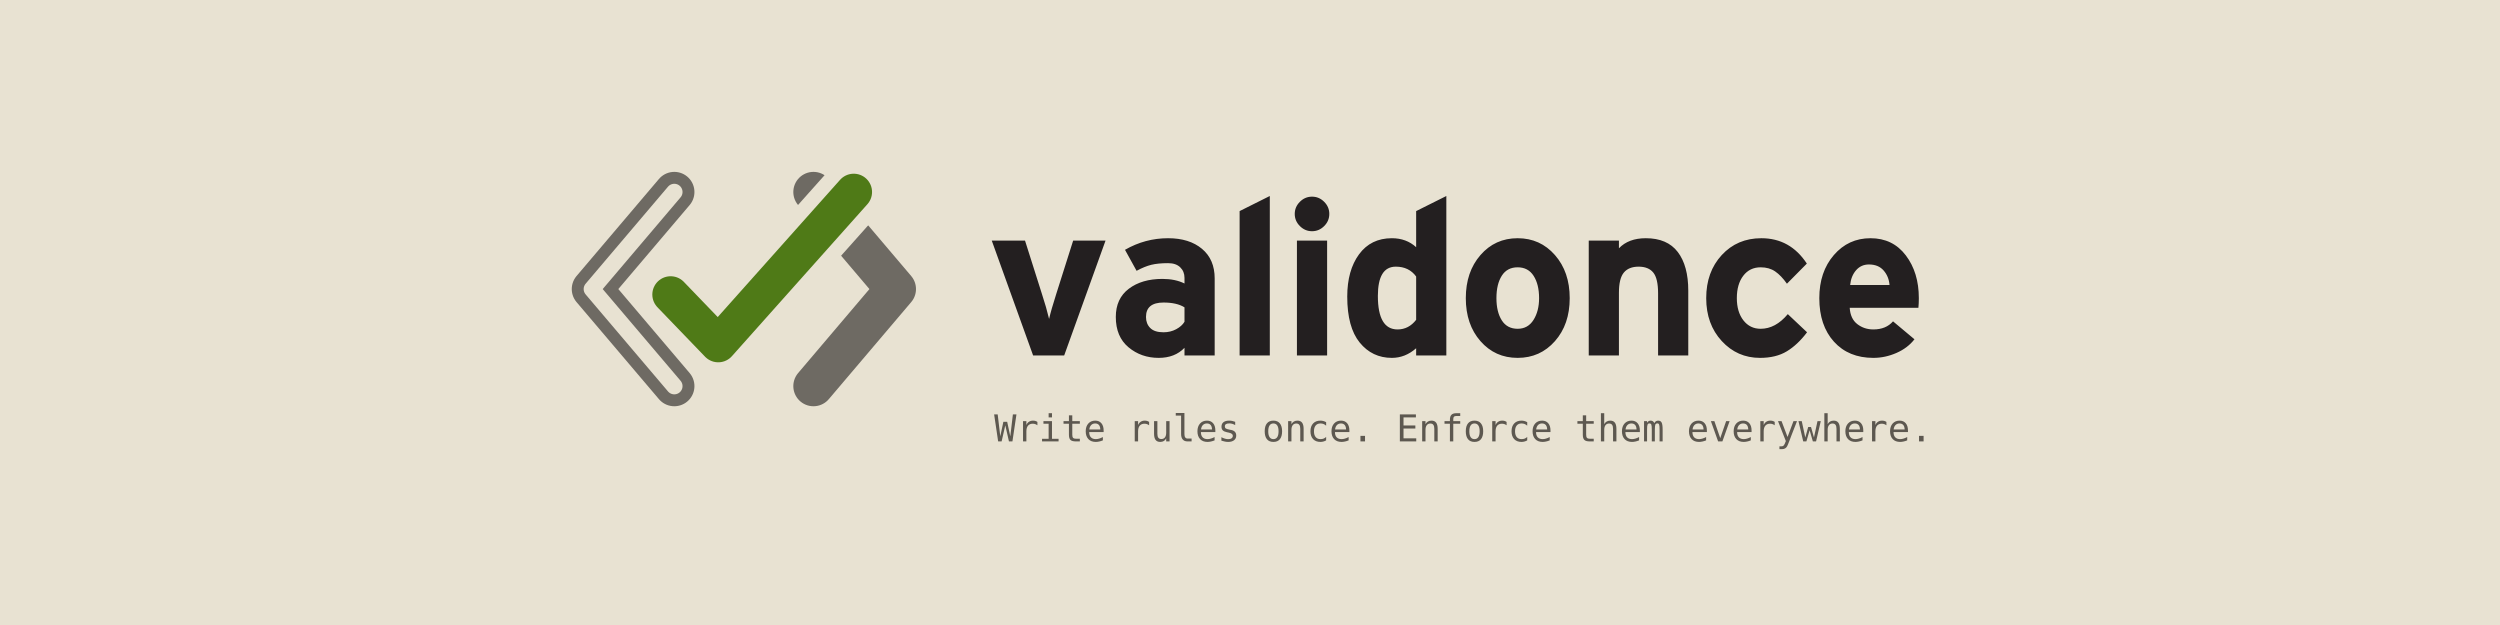
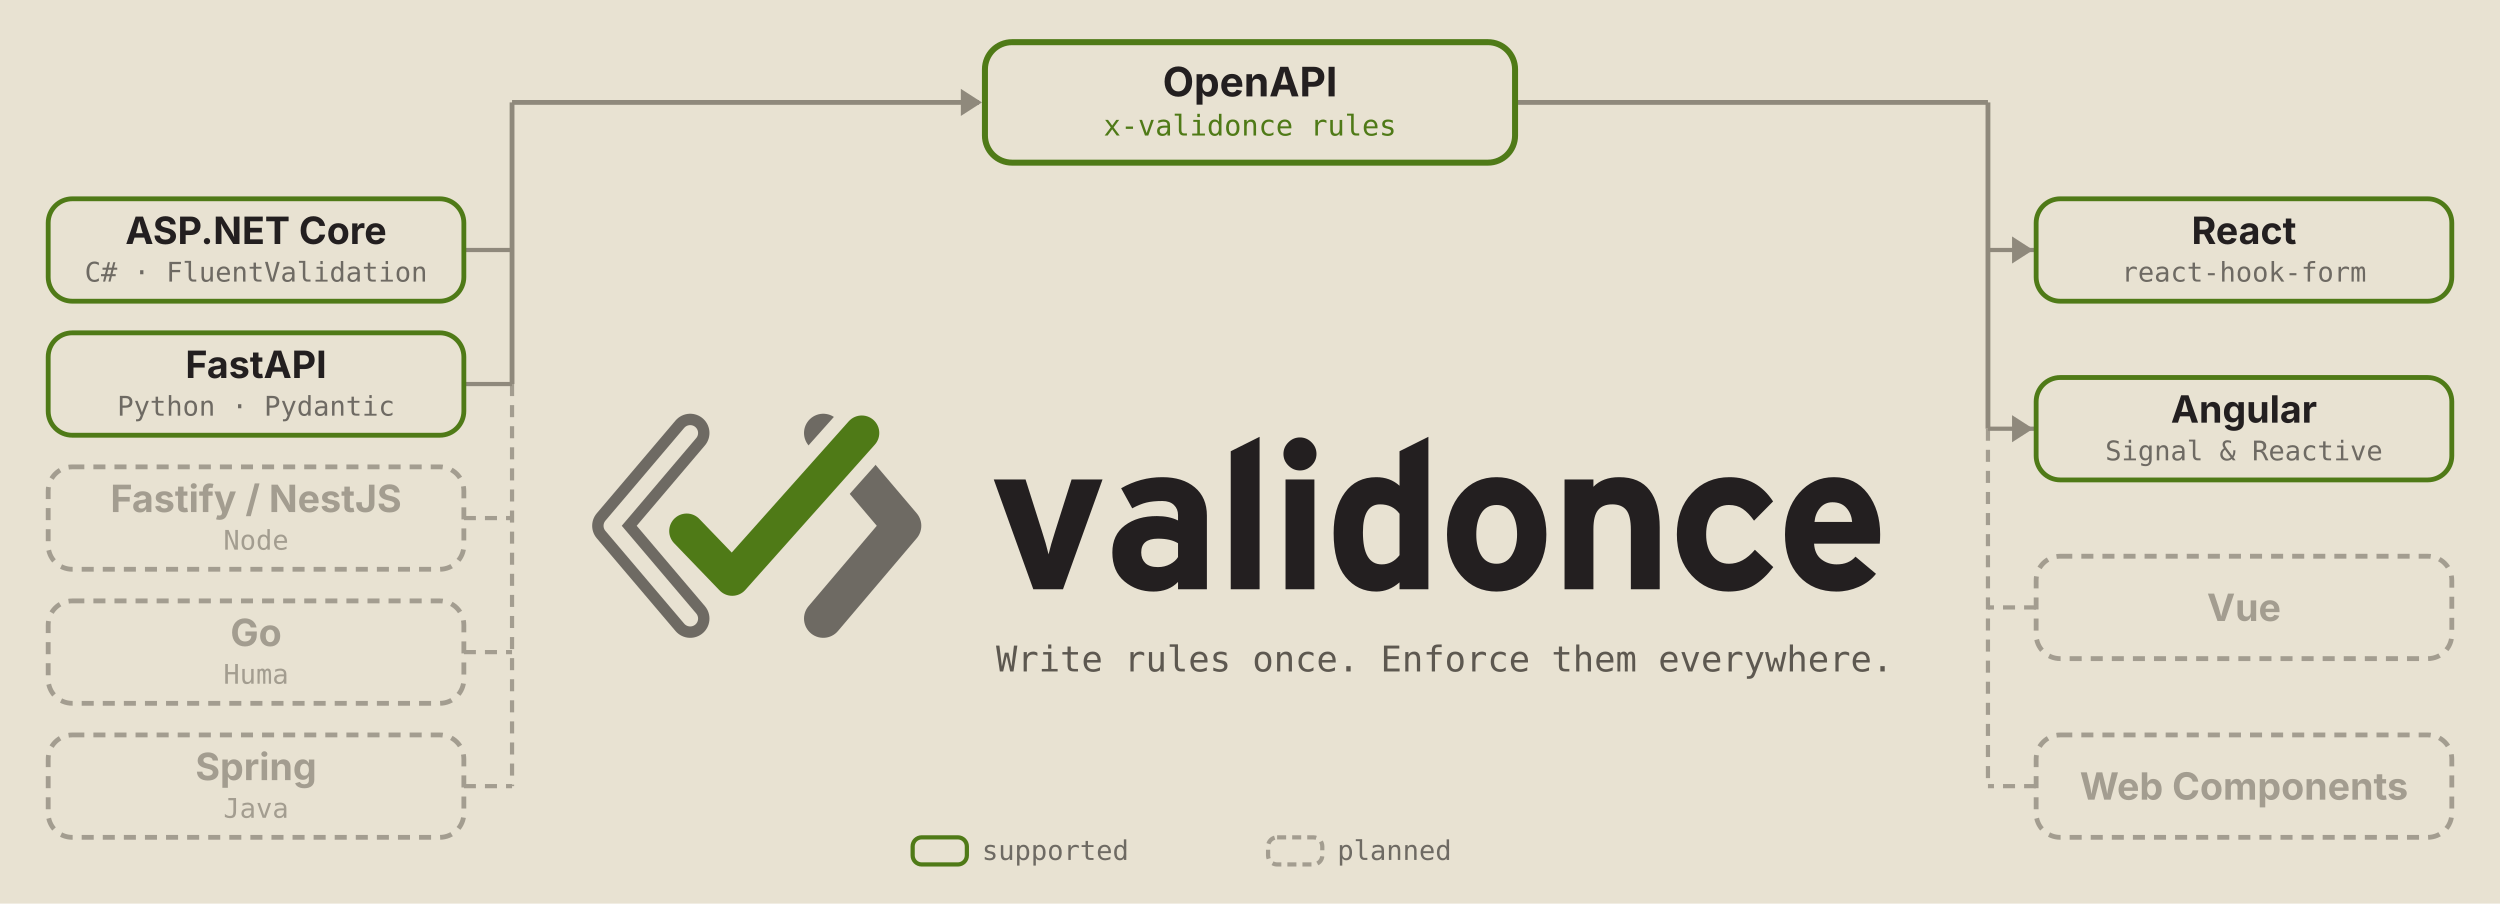
- <svg xmlns="http://www.w3.org/2000/svg" width="1280" height="320" viewBox="0 0 1280 320">
-   <rect width="1280" height="320" fill="#e8e2d2" />
-   <g transform="translate(292.739 88.0) scale(0.46875) translate(-68 -128)">
-     <polyline points="180,150 90,256 180,362" fill="none" stroke-linecap="round" stroke-linejoin="round" stroke="#6e6a63" stroke-width="44" />
-     <polyline points="180,150 90,256 180,362" fill="none" stroke-linecap="round" stroke-linejoin="round" stroke="#e8e2d2" stroke-width="18" />
-     <polyline points="332,150 422,256 332,362" fill="none" stroke-linecap="round" stroke-linejoin="round" stroke="#6e6a63" stroke-width="44" />
-     <polyline points="176,262 228,316 376,150" fill="none" stroke-linecap="round" stroke-linejoin="round" stroke="#e8e2d2" stroke-width="72" />
-     <polyline points="176,262 228,316 376,150" fill="none" stroke-linecap="round" stroke-linejoin="round" stroke="#4f7a17" stroke-width="40" />
+ <svg xmlns="http://www.w3.org/2000/svg" width="830" height="300" viewBox="0 0 830 300" role="img" aria-labelledby="title">
+   <rect width="830" height="300" fill="#e8e2d2" />
+   <path d="M170 34 H325" stroke="#8f897c" stroke-width="1.6" fill="none" />
+   <path d="M326 34 l-7 -4.5 v9 z" fill="#8f897c" />
+   <path d="M503 34 H660" stroke="#8f897c" stroke-width="1.6" fill="none" />
+   <path d="M170 34 V127.5" stroke="#8f897c" stroke-width="1.6" fill="none" />
+   <path d="M170 127.5 V261" stroke="#a39d90" stroke-width="1.4" stroke-dasharray="4 3" fill="none" />
+   <path d="M154 83 H170" stroke="#8f897c" stroke-width="1.4" fill="none" />
+   <rect x="16" y="66" width="138" height="34" rx="8" fill="#e8e2d2" stroke="#4f7a17" stroke-width="1.6" />
+   <text x="85" y="81" text-anchor="middle" font-family="Inter, -apple-system, Segoe UI, Helvetica, Arial, sans-serif" font-size="12.5" font-weight="700" fill="#231f20">ASP.NET Core</text>
+   <text x="85" y="93.5" text-anchor="middle" font-family="JetBrains Mono, SF Mono, Menlo, ui-monospace, monospace" font-size="9" fill="#6e6a63">C# · FluentValidation</text>
+   <path d="M154 127.5 H170" stroke="#8f897c" stroke-width="1.4" fill="none" />
+   <rect x="16" y="110.5" width="138" height="34" rx="8" fill="#e8e2d2" stroke="#4f7a17" stroke-width="1.6" />
+   <text x="85" y="125.5" text-anchor="middle" font-family="Inter, -apple-system, Segoe UI, Helvetica, Arial, sans-serif" font-size="12.5" font-weight="700" fill="#231f20">FastAPI</text>
+   <text x="85" y="138" text-anchor="middle" font-family="JetBrains Mono, SF Mono, Menlo, ui-monospace, monospace" font-size="9" fill="#6e6a63">Python · Pydantic</text>
+   <path d="M154 172 H170" stroke="#a39d90" stroke-width="1.4" stroke-dasharray="4 3" fill="none" />
+   <rect x="16" y="155" width="138" height="34" rx="8" fill="#e8e2d2" stroke="#a39d90" stroke-width="1.6" stroke-dasharray="4 3" />
+   <text x="85" y="170" text-anchor="middle" font-family="Inter, -apple-system, Segoe UI, Helvetica, Arial, sans-serif" font-size="12.5" font-weight="700" fill="#a39d90">Fastify / NestJS</text>
+   <text x="85" y="182.5" text-anchor="middle" font-family="JetBrains Mono, SF Mono, Menlo, ui-monospace, monospace" font-size="9" fill="#a39d90">Node</text>
+   <path d="M154 216.5 H170" stroke="#a39d90" stroke-width="1.4" stroke-dasharray="4 3" fill="none" />
+   <rect x="16" y="199.5" width="138" height="34" rx="8" fill="#e8e2d2" stroke="#a39d90" stroke-width="1.6" stroke-dasharray="4 3" />
+   <text x="85" y="214.5" text-anchor="middle" font-family="Inter, -apple-system, Segoe UI, Helvetica, Arial, sans-serif" font-size="12.5" font-weight="700" fill="#a39d90">Go</text>
+   <text x="85" y="227" text-anchor="middle" font-family="JetBrains Mono, SF Mono, Menlo, ui-monospace, monospace" font-size="9" fill="#a39d90">Huma</text>
+   <path d="M154 261 H170" stroke="#a39d90" stroke-width="1.4" stroke-dasharray="4 3" fill="none" />
+   <rect x="16" y="244" width="138" height="34" rx="8" fill="#e8e2d2" stroke="#a39d90" stroke-width="1.6" stroke-dasharray="4 3" />
+   <text x="85" y="259" text-anchor="middle" font-family="Inter, -apple-system, Segoe UI, Helvetica, Arial, sans-serif" font-size="12.5" font-weight="700" fill="#a39d90">Spring</text>
+   <text x="85" y="271.5" text-anchor="middle" font-family="JetBrains Mono, SF Mono, Menlo, ui-monospace, monospace" font-size="9" fill="#a39d90">Java</text>
+   <path d="M660 34 V142.333" stroke="#8f897c" stroke-width="1.6" fill="none" />
+   <path d="M660 142.333 V261" stroke="#a39d90" stroke-width="1.4" stroke-dasharray="4 3" fill="none" />
+   <path d="M676 83 H660" stroke="#8f897c" stroke-width="1.4" fill="none" />
+   <path d="M675 83 l-7 -4.5 v9 z" fill="#8f897c" />
+   <rect x="676" y="66" width="138" height="34" rx="8" fill="#e8e2d2" stroke="#4f7a17" stroke-width="1.6" />
+   <text x="745" y="81" text-anchor="middle" font-family="Inter, -apple-system, Segoe UI, Helvetica, Arial, sans-serif" font-size="12.5" font-weight="700" fill="#231f20">React</text>
+   <text x="745" y="93.5" text-anchor="middle" font-family="JetBrains Mono, SF Mono, Menlo, ui-monospace, monospace" font-size="9" fill="#6e6a63">react-hook-form</text>
+   <path d="M676 142.333 H660" stroke="#8f897c" stroke-width="1.4" fill="none" />
+   <path d="M675 142.333 l-7 -4.5 v9 z" fill="#8f897c" />
+   <rect x="676" y="125.333" width="138" height="34" rx="8" fill="#e8e2d2" stroke="#4f7a17" stroke-width="1.6" />
+   <text x="745" y="140.333" text-anchor="middle" font-family="Inter, -apple-system, Segoe UI, Helvetica, Arial, sans-serif" font-size="12.5" font-weight="700" fill="#231f20">Angular</text>
+   <text x="745" y="152.833" text-anchor="middle" font-family="JetBrains Mono, SF Mono, Menlo, ui-monospace, monospace" font-size="9" fill="#6e6a63">Signal &amp; Reactive</text>
+   <path d="M676 201.667 H660" stroke="#a39d90" stroke-width="1.4" stroke-dasharray="4 3" fill="none" />
+   <rect x="676" y="184.667" width="138" height="34" rx="8" fill="#e8e2d2" stroke="#a39d90" stroke-width="1.6" stroke-dasharray="4 3" />
+   <text x="745" y="206.167" text-anchor="middle" font-family="Inter, -apple-system, Segoe UI, Helvetica, Arial, sans-serif" font-size="12.5" font-weight="700" fill="#a39d90">Vue</text>
+   <path d="M676 261 H660" stroke="#a39d90" stroke-width="1.4" stroke-dasharray="4 3" fill="none" />
+   <rect x="676" y="244" width="138" height="34" rx="8" fill="#e8e2d2" stroke="#a39d90" stroke-width="1.6" stroke-dasharray="4 3" />
+   <text x="745" y="265.5" text-anchor="middle" font-family="Inter, -apple-system, Segoe UI, Helvetica, Arial, sans-serif" font-size="12.5" font-weight="700" fill="#a39d90">Web Components</text>
+   <rect x="327" y="14" width="176" height="40" rx="9" fill="#e8e2d2" stroke="#4f7a17" stroke-width="2" />
+   <text x="415" y="32" text-anchor="middle" font-family="Inter, -apple-system, Segoe UI, Helvetica, Arial, sans-serif" font-size="13.5" font-weight="700" fill="#231f20">OpenAPI</text>
+   <text x="415" y="45" text-anchor="middle" font-family="JetBrains Mono, SF Mono, Menlo, ui-monospace, monospace" font-size="9.5" fill="#4f7a17">x-validonce rules</text>
+   <g transform="translate(15.10 82.80) scale(0.62)">
+     <g transform="translate(292.739 88.0) scale(0.46875) translate(-68 -128)">
+       <polyline points="180,150 90,256 180,362" fill="none" stroke-linecap="round" stroke-linejoin="round" stroke="#6e6a63" stroke-width="44" />
+       <polyline points="180,150 90,256 180,362" fill="none" stroke-linecap="round" stroke-linejoin="round" stroke="#e8e2d2" stroke-width="18" />
+       <polyline points="332,150 422,256 332,362" fill="none" stroke-linecap="round" stroke-linejoin="round" stroke="#6e6a63" stroke-width="44" />
+       <polyline points="176,262 228,316 376,150" fill="none" stroke-linecap="round" stroke-linejoin="round" stroke="#e8e2d2" stroke-width="72" />
+       <polyline points="176,262 228,316 376,150" fill="none" stroke-linecap="round" stroke-linejoin="round" stroke="#4f7a17" stroke-width="40" />
+     </g>
+     <path fill="#231f20" d="M566.029 123.2 544.861 182.0H528.957L507.789 123.2H524.813L533.437 150.416Q535.789 157.584 537.133 163.296Q538.141 158.816 540.829 150.416L549.453 123.2Z M621.917 182.0H606.461V178.08Q601.533 183.232 593.245 183.232Q584.285 183.232 577.789 177.8Q571.293 172.368 571.293 162.288Q571.293 152.88 577.957 147.84Q584.621 142.8 595.149 142.8Q601.757 142.8 606.461 145.152V142.24Q606.461 138.992 604.277 136.864Q602.093 134.736 598.061 134.736Q592.909 134.736 589.493 135.576Q586.077 136.416 581.933 138.656L575.997 127.904Q586.301 121.968 598.061 121.968Q608.925 121.968 615.421 127.4Q621.917 132.832 621.917 142.576ZM606.461 164.752V157.36Q602.541 154.896 595.709 154.896Q586.749 154.896 586.749 162.288Q586.749 165.76 588.933 167.944Q591.117 170.128 595.709 170.128Q599.293 170.128 602.205 168.56Q605.117 166.992 606.461 164.752Z M650.141 182.0H634.685V108.08L650.141 100.352Z M677.973 103.32Q680.605 105.952 680.605 109.536Q680.605 113.12 677.973 115.752Q675.341 118.384 671.757 118.384Q668.173 118.384 665.541 115.752Q662.909 113.12 662.909 109.536Q662.909 105.952 665.541 103.32Q668.173 100.688 671.757 100.688Q675.341 100.688 677.973 103.32ZM679.485 182.0H664.029V123.2H679.485Z M740.525 182.0H725.069V178.304Q719.469 183.232 712.637 183.232Q702.557 183.232 696.173 175.392Q689.789 167.552 689.789 151.872Q689.789 138.432 695.837 130.2Q701.885 121.968 712.637 121.968Q720.029 121.968 725.069 126.56V108.08L740.525 100.352ZM725.069 163.744V141.568Q721.373 136.528 714.653 136.528Q705.469 136.528 705.469 151.536Q705.469 168.672 715.549 168.672Q721.261 168.672 725.069 163.744Z M796.133 130.592Q803.693 139.216 803.693 152.656Q803.693 166.096 796.133 174.664Q788.573 183.232 777.037 183.232Q765.501 183.232 757.997 174.664Q750.493 166.096 750.493 152.656Q750.493 139.216 757.997 130.592Q765.501 121.968 777.037 121.968Q788.573 121.968 796.133 130.592ZM788.013 152.656Q788.013 145.6 785.213 141.232Q782.413 136.864 777.037 136.864Q771.661 136.864 768.917 141.176Q766.173 145.488 766.173 152.656Q766.173 159.712 768.917 164.024Q771.661 168.336 777.037 168.336Q782.301 168.336 785.157 163.8Q788.013 159.264 788.013 152.656Z M864.397 182.0H848.941V150.192Q848.941 142.576 846.477 139.552Q844.013 136.528 838.973 136.528Q833.933 136.528 831.413 139.552Q828.893 142.576 828.893 149.856V182.0H813.437V123.2H828.893V127.12Q833.821 121.968 842.669 121.968Q853.645 121.968 859.021 129.024Q864.397 136.08 864.397 148.848Z M925.213 170.128Q920.397 176.512 914.853 179.872Q909.309 183.232 901.133 183.232Q889.485 183.232 881.533 174.608Q873.581 165.984 873.581 152.656Q873.581 139.216 881.533 130.592Q889.485 121.968 901.805 121.968Q916.589 121.968 925.101 134.96L914.909 145.264Q911.997 141.12 908.917 138.992Q905.837 136.864 901.469 136.864Q895.869 136.864 892.565 141.176Q889.261 145.488 889.261 152.656Q889.261 159.712 892.621 164.024Q895.981 168.336 901.469 168.336Q909.085 168.336 915.357 160.832Z M982.445 152.656Q982.445 155.344 982.221 157.584H947.053Q947.389 163.184 950.917 165.928Q954.445 168.672 959.149 168.672Q965.645 168.672 969.229 164.528L980.205 173.712Q976.733 178.192 970.965 180.712Q965.197 183.232 959.149 183.232Q946.493 183.232 938.989 174.944Q931.485 166.656 931.485 152.656Q931.485 139.216 938.933 130.592Q946.381 121.968 957.693 121.968Q969.117 121.968 975.781 130.76Q982.445 139.552 982.445 152.656ZM967.437 145.936Q967.101 141.568 964.413 138.488Q961.725 135.408 956.909 135.408Q952.877 135.408 950.301 138.376Q947.725 141.344 947.277 145.936Z" />
+     <text x="508.989" y="226.0" font-family="JetBrains Mono, ui-monospace, monospace" font-size="19" fill="#5d5850">Write rules once. Enforce them everywhere.</text>
  </g>
-   <path fill="#231f20" d="M566.029 123.2 544.861 182.0H528.957L507.789 123.2H524.813L533.437 150.416Q535.789 157.584 537.133 163.296Q538.141 158.816 540.829 150.416L549.453 123.2Z M621.917 182.0H606.461V178.08Q601.533 183.232 593.245 183.232Q584.285 183.232 577.789 177.8Q571.293 172.368 571.293 162.288Q571.293 152.88 577.957 147.84Q584.621 142.8 595.149 142.8Q601.757 142.8 606.461 145.152V142.24Q606.461 138.992 604.277 136.864Q602.093 134.736 598.061 134.736Q592.909 134.736 589.493 135.576Q586.077 136.416 581.933 138.656L575.997 127.904Q586.301 121.968 598.061 121.968Q608.925 121.968 615.421 127.4Q621.917 132.832 621.917 142.576ZM606.461 164.752V157.36Q602.541 154.896 595.709 154.896Q586.749 154.896 586.749 162.288Q586.749 165.76 588.933 167.944Q591.117 170.128 595.709 170.128Q599.293 170.128 602.205 168.56Q605.117 166.992 606.461 164.752Z M650.141 182.0H634.685V108.08L650.141 100.352Z M677.973 103.32Q680.605 105.952 680.605 109.536Q680.605 113.12 677.973 115.752Q675.341 118.384 671.757 118.384Q668.173 118.384 665.541 115.752Q662.909 113.12 662.909 109.536Q662.909 105.952 665.541 103.32Q668.173 100.688 671.757 100.688Q675.341 100.688 677.973 103.32ZM679.485 182.0H664.029V123.2H679.485Z M740.525 182.0H725.069V178.304Q719.469 183.232 712.637 183.232Q702.557 183.232 696.173 175.392Q689.789 167.552 689.789 151.872Q689.789 138.432 695.837 130.2Q701.885 121.968 712.637 121.968Q720.029 121.968 725.069 126.56V108.08L740.525 100.352ZM725.069 163.744V141.568Q721.373 136.528 714.653 136.528Q705.469 136.528 705.469 151.536Q705.469 168.672 715.549 168.672Q721.261 168.672 725.069 163.744Z M796.133 130.592Q803.693 139.216 803.693 152.656Q803.693 166.096 796.133 174.664Q788.573 183.232 777.037 183.232Q765.501 183.232 757.997 174.664Q750.493 166.096 750.493 152.656Q750.493 139.216 757.997 130.592Q765.501 121.968 777.037 121.968Q788.573 121.968 796.133 130.592ZM788.013 152.656Q788.013 145.6 785.213 141.232Q782.413 136.864 777.037 136.864Q771.661 136.864 768.917 141.176Q766.173 145.488 766.173 152.656Q766.173 159.712 768.917 164.024Q771.661 168.336 777.037 168.336Q782.301 168.336 785.157 163.8Q788.013 159.264 788.013 152.656Z M864.397 182.0H848.941V150.192Q848.941 142.576 846.477 139.552Q844.013 136.528 838.973 136.528Q833.933 136.528 831.413 139.552Q828.893 142.576 828.893 149.856V182.0H813.437V123.2H828.893V127.12Q833.821 121.968 842.669 121.968Q853.645 121.968 859.021 129.024Q864.397 136.08 864.397 148.848Z M925.213 170.128Q920.397 176.512 914.853 179.872Q909.309 183.232 901.133 183.232Q889.485 183.232 881.533 174.608Q873.581 165.984 873.581 152.656Q873.581 139.216 881.533 130.592Q889.485 121.968 901.805 121.968Q916.589 121.968 925.101 134.96L914.909 145.264Q911.997 141.12 908.917 138.992Q905.837 136.864 901.469 136.864Q895.869 136.864 892.565 141.176Q889.261 145.488 889.261 152.656Q889.261 159.712 892.621 164.024Q895.981 168.336 901.469 168.336Q909.085 168.336 915.357 160.832Z M982.445 152.656Q982.445 155.344 982.221 157.584H947.053Q947.389 163.184 950.917 165.928Q954.445 168.672 959.149 168.672Q965.645 168.672 969.229 164.528L980.205 173.712Q976.733 178.192 970.965 180.712Q965.197 183.232 959.149 183.232Q946.493 183.232 938.989 174.944Q931.485 166.656 931.485 152.656Q931.485 139.216 938.933 130.592Q946.381 121.968 957.693 121.968Q969.117 121.968 975.781 130.76Q982.445 139.552 982.445 152.656ZM967.437 145.936Q967.101 141.568 964.413 138.488Q961.725 135.408 956.909 135.408Q952.877 135.408 950.301 138.376Q947.725 141.344 947.277 145.936Z" />
-   <text x="508.989" y="226.0" font-family="JetBrains Mono, ui-monospace, monospace" font-size="19" fill="#5d5850">Write rules once. Enforce them everywhere.</text>
+   <g font-family="JetBrains Mono, SF Mono, Menlo, ui-monospace, monospace" font-size="9" fill="#6e6a63">
+     <rect x="303" y="278" width="18" height="9" rx="3" fill="none" stroke="#4f7a17" stroke-width="1.4" />
+     <text x="326" y="285.5">supported</text>
+     <rect x="421" y="278" width="18" height="9" rx="3" fill="none" stroke="#a39d90" stroke-width="1.4" stroke-dasharray="3 2" />
+     <text x="444" y="285.5">planned</text>
+   </g>
</svg>
